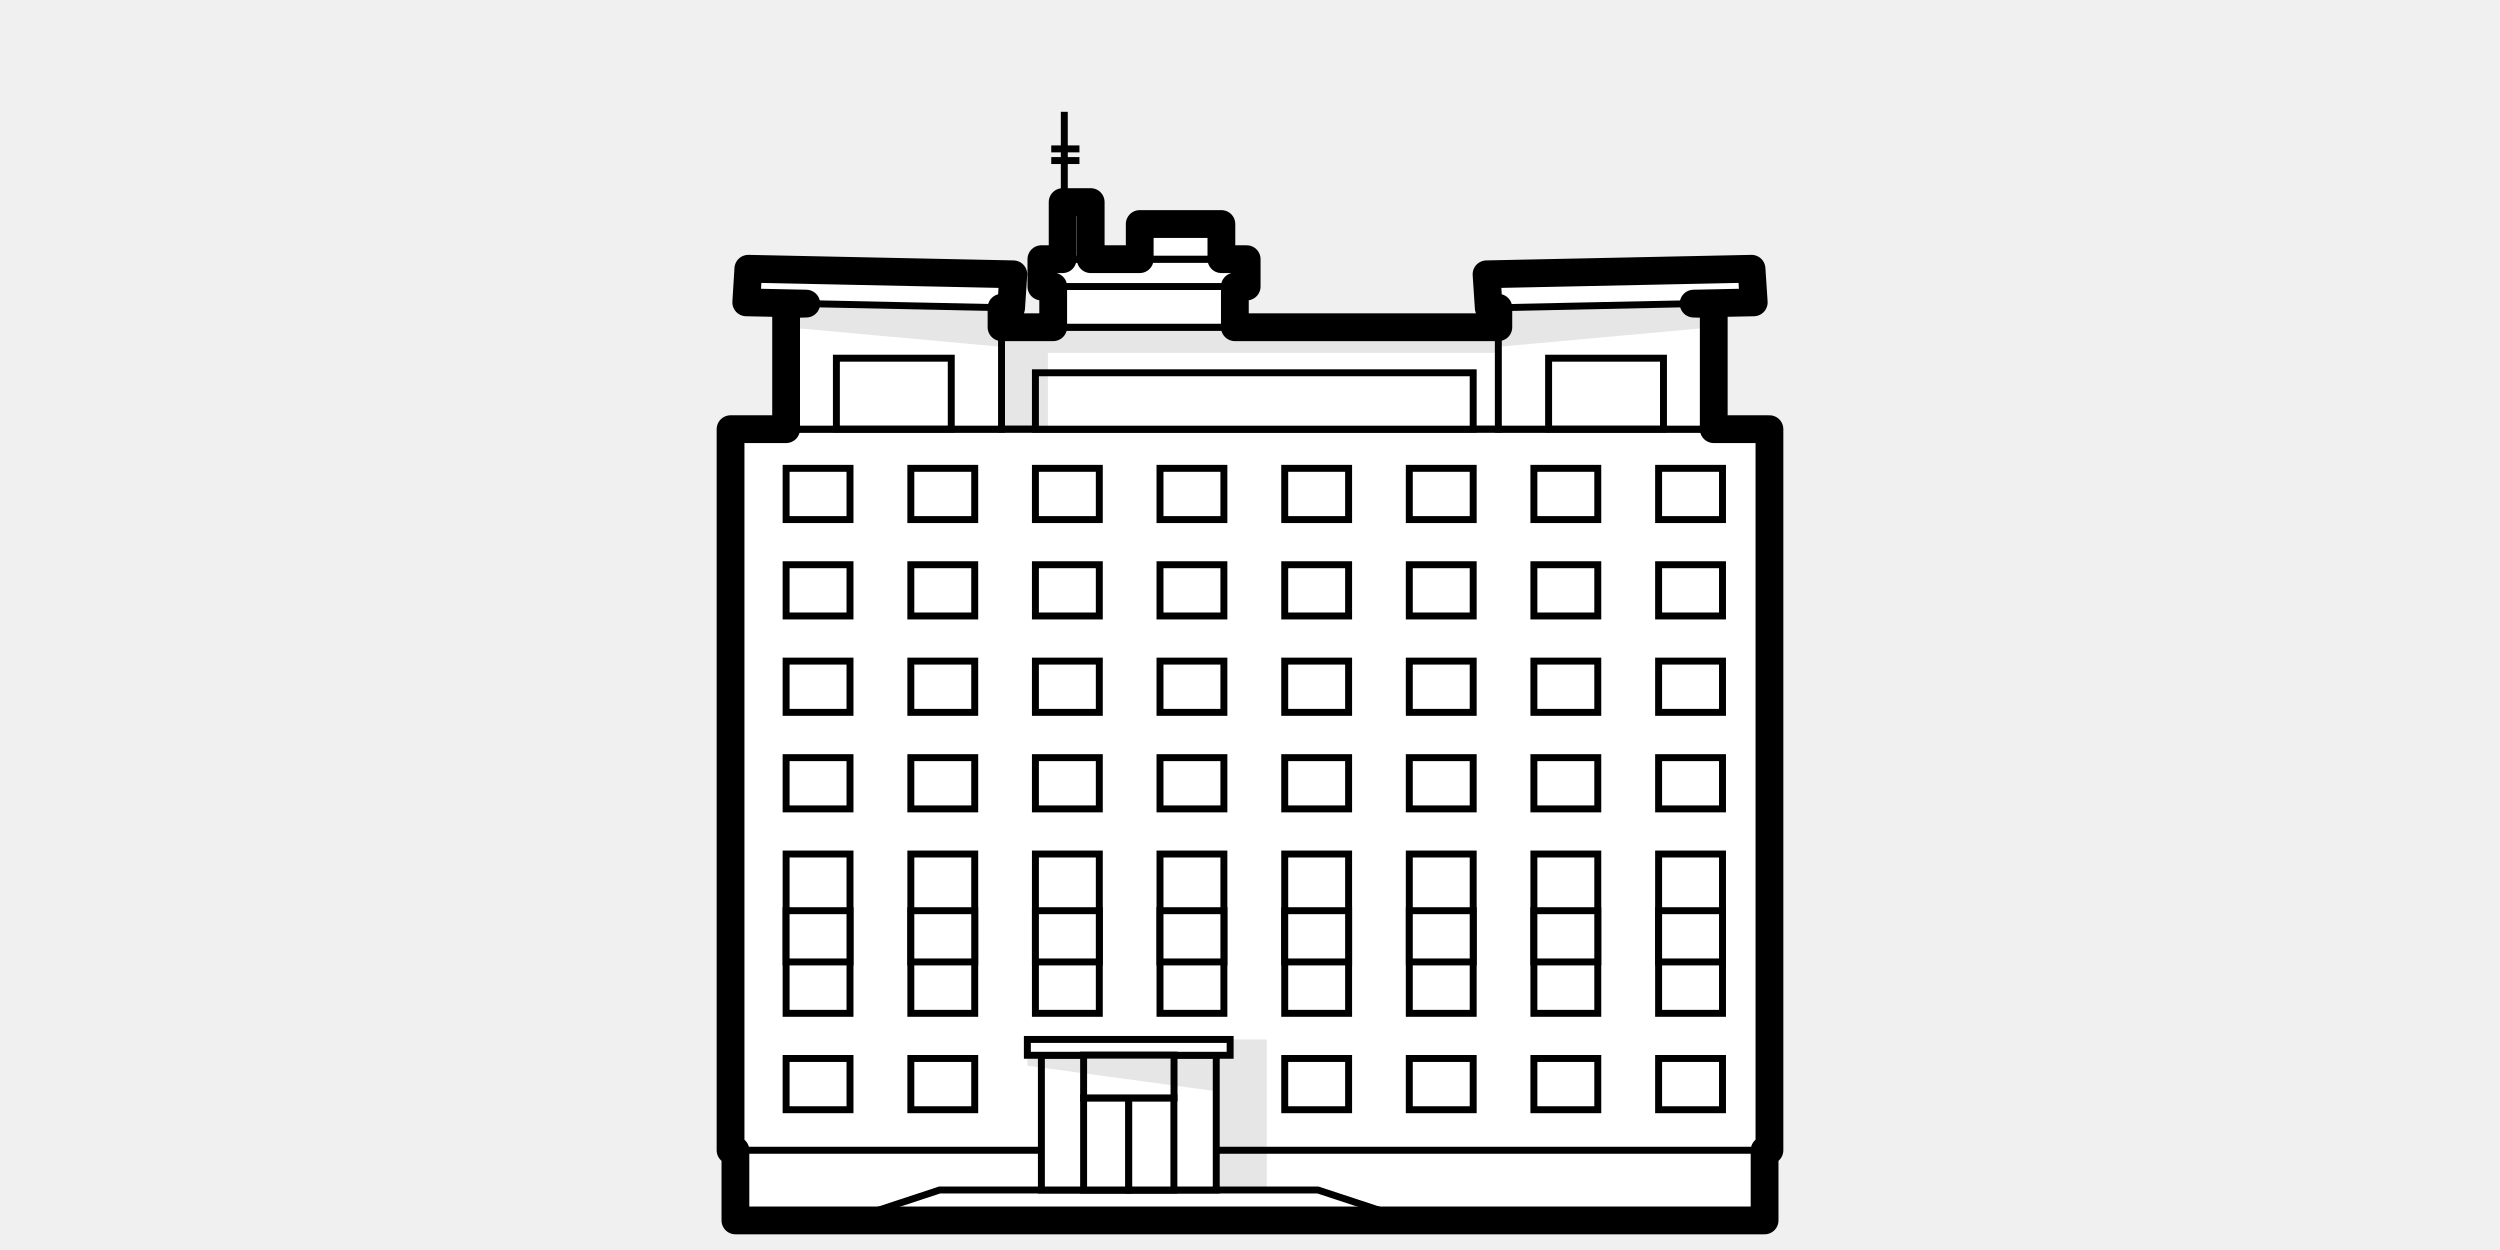
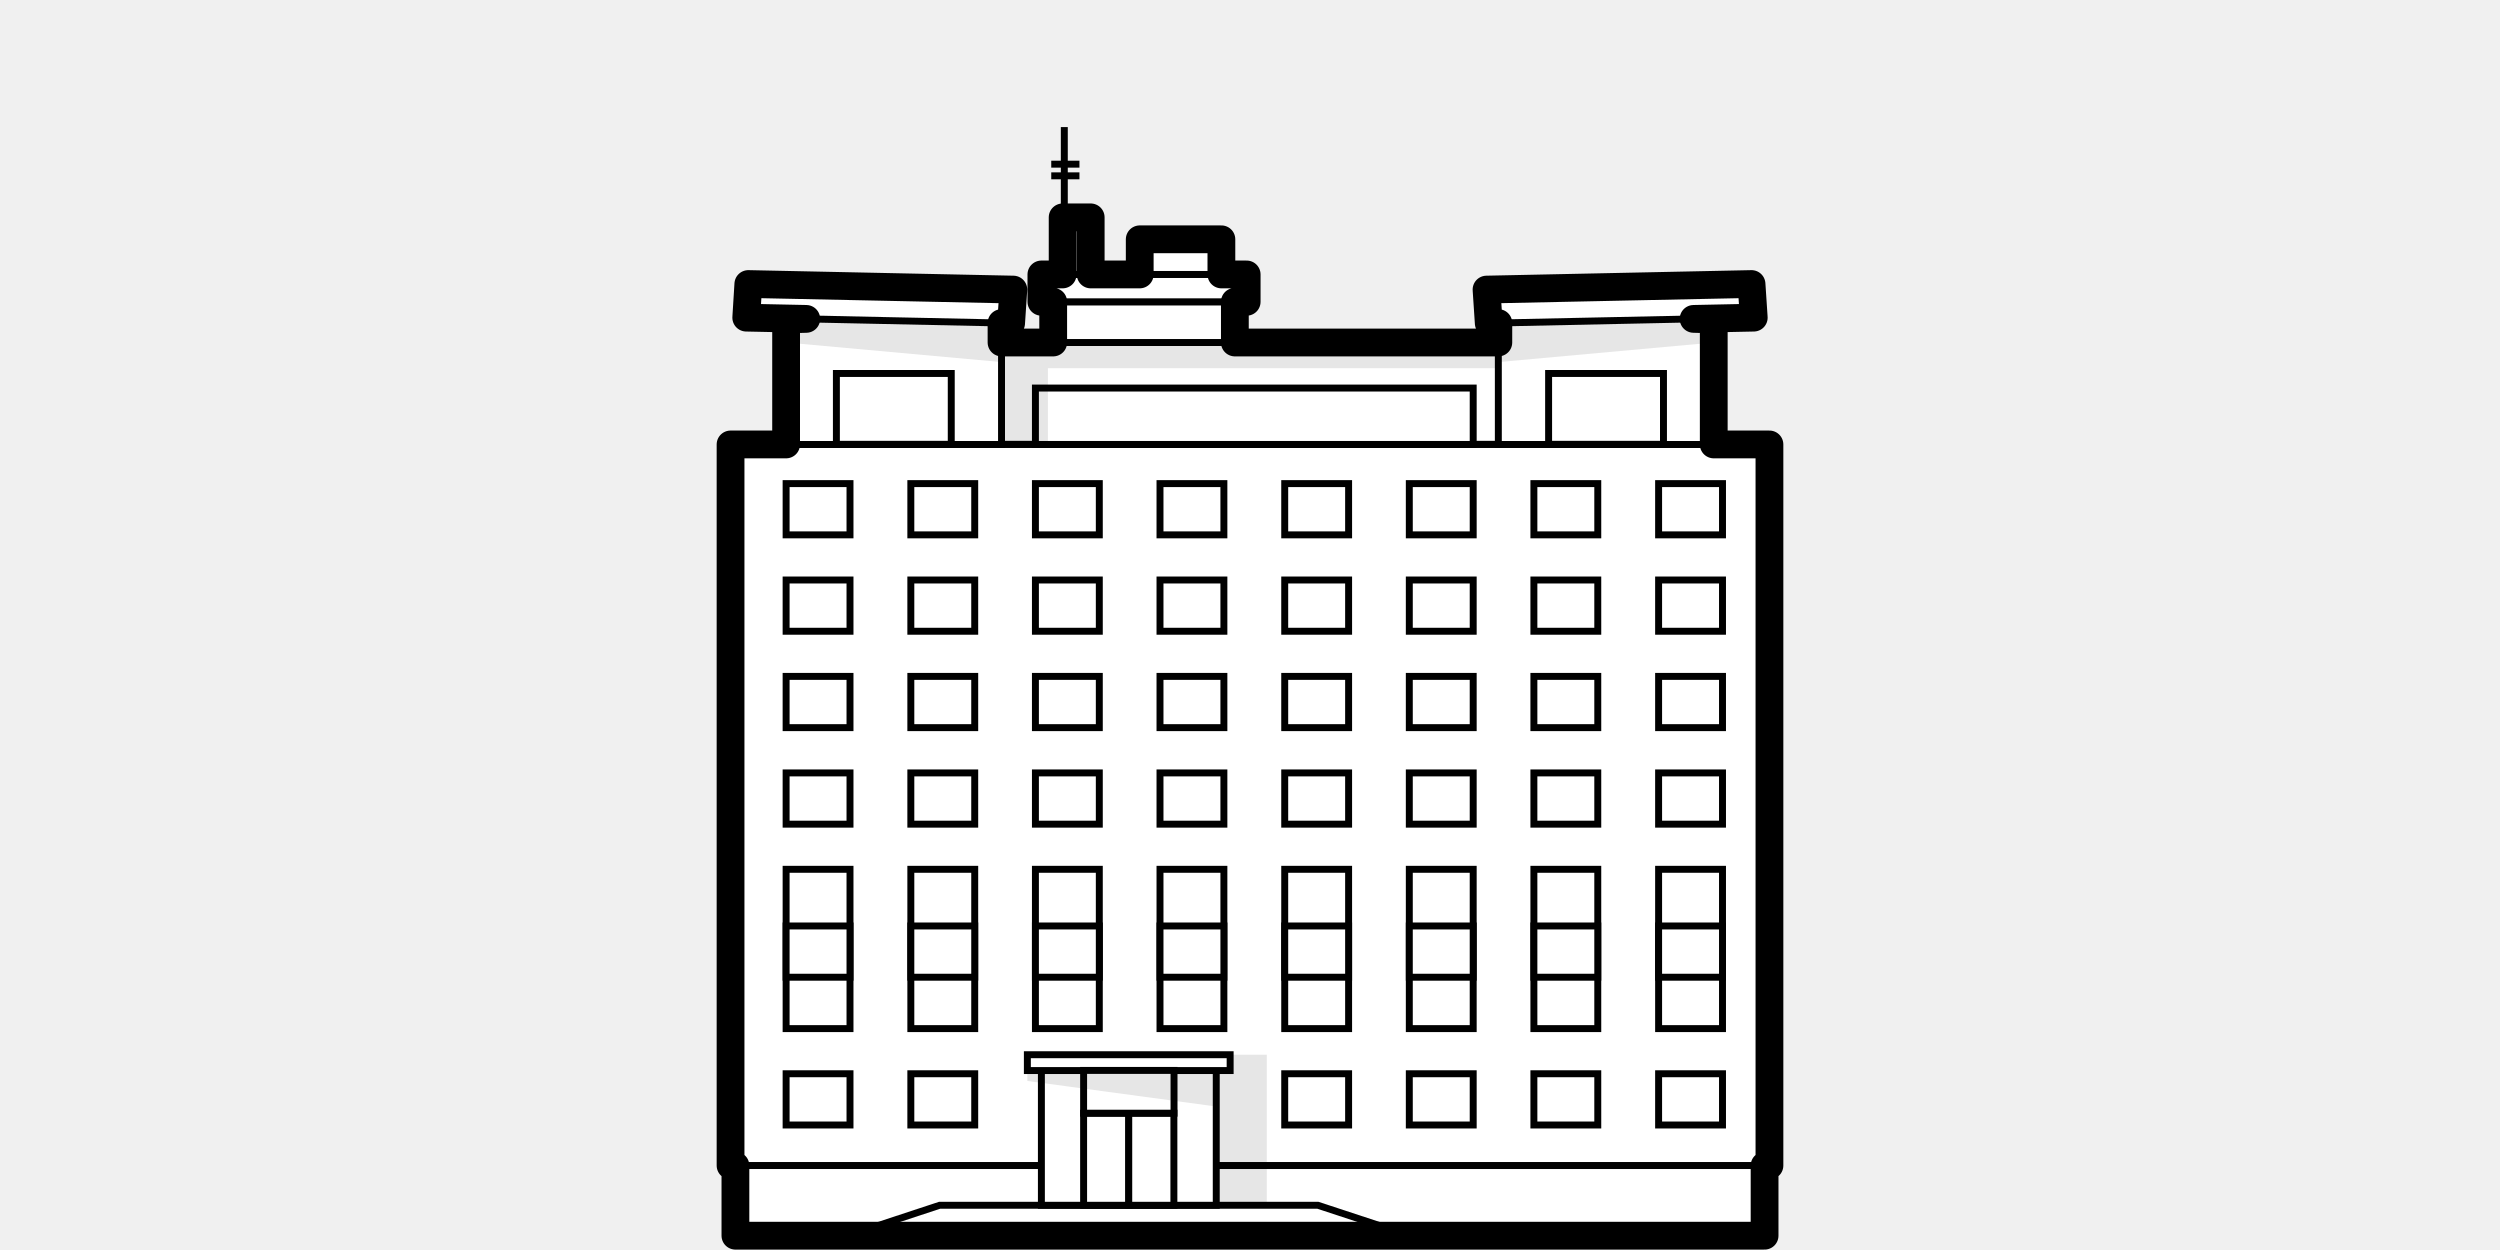
<svg xmlns="http://www.w3.org/2000/svg" viewBox="0 0 180 90">
-   <g id="outlines">
-     <g>
+   <g transform="translate(0 1.1)">
+     <g id="outlines">
      <g>
-         <rect x="52.6" y="30.9" width="74.81" height="51.93" fill="#fff" stroke="#000" stroke-miterlimit="10" stroke-width=".5" />
-         <rect x="72.11" y="23.56" width="35.78" height="7.33" fill="#fff" stroke="#000" stroke-miterlimit="10" stroke-width=".5" />
-         <polygon points="72.11 21.48 56.6 21.9 56.6 30.9 72.11 30.9 72.11 21.48" fill="#fff" stroke="#000" stroke-miterlimit="10" stroke-width=".5" />
-         <polygon points="72.8 22.17 53.73 21.77 53.88 19.35 72.96 19.75 72.8 22.17" fill="#fff" stroke="#000" stroke-miterlimit="10" stroke-width=".5" />
-         <polygon points="107.88 21.48 123.39 21.9 123.39 30.9 107.88 30.9 107.88 21.48" fill="#fff" stroke="#000" stroke-miterlimit="10" stroke-width=".5" />
-         <polygon points="107.19 22.17 126.27 21.77 126.11 19.35 107.03 19.75 107.19 22.17" fill="#fff" stroke="#000" stroke-miterlimit="10" stroke-width=".5" />
-         <rect x="75.83" y="20.63" width="13.07" height="2.93" fill="#fff" stroke="#000" stroke-miterlimit="10" stroke-width=".5" />
-         <rect x="74.98" y="18.66" width="14.78" height="1.97" fill="#fff" stroke="#000" stroke-miterlimit="10" stroke-width=".5" />
-         <rect x="76.51" y="14.55" width="2.02" height="4.11" fill="#fff" stroke="#000" stroke-miterlimit="10" stroke-width=".5" />
-         <line x1="76.63" y1="8.05" x2="76.63" y2="18.66" fill="#fff" stroke="#000" stroke-miterlimit="10" stroke-width=".5" />
-         <rect x="82.06" y="16.13" width="5.88" height="2.53" fill="#fff" stroke="#000" stroke-miterlimit="10" stroke-width=".5" />
-         <line x1="75.69" y1="10.72" x2="77.72" y2="10.72" fill="#fff" stroke="#000" stroke-miterlimit="10" stroke-width=".5" />
-         <line x1="75.69" y1="11.56" x2="77.72" y2="11.56" fill="#fff" stroke="#000" stroke-miterlimit="10" stroke-width=".5" />
-         <rect x="60.22" y="25.79" width="8.27" height="5.1" fill="#fff" stroke="#000" stroke-miterlimit="10" stroke-width=".5" />
-         <rect x="111.5" y="25.79" width="8.27" height="5.1" fill="#fff" stroke="#000" stroke-miterlimit="10" stroke-width=".5" />
-         <rect x="52.95" y="82.82" width="74.11" height="5.05" fill="#fff" stroke="#000" stroke-miterlimit="10" stroke-width=".5" />
-         <polygon points="94.89 85.68 67.65 85.68 61.01 87.87 101.54 87.87 94.89 85.68" fill="#fff" stroke="#000" stroke-miterlimit="10" stroke-width=".5" />
-         <rect x="74.98" y="75.97" width="12.59" height="9.71" fill="#fff" stroke="#000" stroke-miterlimit="10" stroke-width=".5" />
-         <rect x="73.97" y="74.84" width="14.6" height="1.14" fill="#fff" stroke="#000" stroke-miterlimit="10" stroke-width=".5" />
        <g>
-           <rect x="56.6" y="61.49" width="4.6" height="11.47" fill="#fff" stroke="#000" stroke-miterlimit="10" stroke-width=".5" />
-           <rect x="65.58" y="61.49" width="4.6" height="11.47" fill="#fff" stroke="#000" stroke-miterlimit="10" stroke-width=".5" />
-           <rect x="74.55" y="61.49" width="4.6" height="11.47" fill="#fff" stroke="#000" stroke-miterlimit="10" stroke-width=".5" />
-           <rect x="83.52" y="61.49" width="4.6" height="11.47" fill="#fff" stroke="#000" stroke-miterlimit="10" stroke-width=".5" />
-           <rect x="92.5" y="61.49" width="4.6" height="11.47" fill="#fff" stroke="#000" stroke-miterlimit="10" stroke-width=".5" />
-           <rect x="101.47" y="61.49" width="4.6" height="11.47" fill="#fff" stroke="#000" stroke-miterlimit="10" stroke-width=".5" />
-           <rect x="110.44" y="61.49" width="4.6" height="11.47" fill="#fff" stroke="#000" stroke-miterlimit="10" stroke-width=".5" />
-           <rect x="119.42" y="61.49" width="4.6" height="11.47" fill="#fff" stroke="#000" stroke-miterlimit="10" stroke-width=".5" />
+           <rect x="52.6" y="30.9" width="74.81" height="51.93" fill="#fff" stroke="#000" stroke-miterlimit="10" stroke-width=".5" />
+           <rect x="72.11" y="23.56" width="35.78" height="7.33" fill="#fff" stroke="#000" stroke-miterlimit="10" stroke-width=".5" />
+           <polygon points="72.11 21.48 56.6 21.9 56.6 30.9 72.11 30.9 72.11 21.48" fill="#fff" stroke="#000" stroke-miterlimit="10" stroke-width=".5" />
+           <polygon points="72.8 22.17 53.73 21.77 53.88 19.35 72.96 19.75 72.8 22.17" fill="#fff" stroke="#000" stroke-miterlimit="10" stroke-width=".5" />
+           <polygon points="107.88 21.48 123.39 21.9 123.39 30.9 107.88 30.9 107.88 21.48" fill="#fff" stroke="#000" stroke-miterlimit="10" stroke-width=".5" />
+           <polygon points="107.19 22.17 126.27 21.77 126.11 19.35 107.03 19.75 107.19 22.17" fill="#fff" stroke="#000" stroke-miterlimit="10" stroke-width=".5" />
+           <rect x="75.83" y="20.63" width="13.07" height="2.93" fill="#fff" stroke="#000" stroke-miterlimit="10" stroke-width=".5" />
+           <rect x="74.98" y="18.66" width="14.78" height="1.97" fill="#fff" stroke="#000" stroke-miterlimit="10" stroke-width=".5" />
+           <rect x="76.51" y="14.55" width="2.02" height="4.11" fill="#fff" stroke="#000" stroke-miterlimit="10" stroke-width=".5" />
+           <line x1="76.63" y1="8.05" x2="76.63" y2="18.66" fill="#fff" stroke="#000" stroke-miterlimit="10" stroke-width=".5" />
+           <rect x="82.06" y="16.13" width="5.88" height="2.53" fill="#fff" stroke="#000" stroke-miterlimit="10" stroke-width=".5" />
+           <line x1="75.69" y1="10.72" x2="77.72" y2="10.72" fill="#fff" stroke="#000" stroke-miterlimit="10" stroke-width=".5" />
+           <line x1="75.69" y1="11.56" x2="77.72" y2="11.56" fill="#fff" stroke="#000" stroke-miterlimit="10" stroke-width=".5" />
+           <rect x="60.22" y="25.79" width="8.27" height="5.1" fill="#fff" stroke="#000" stroke-miterlimit="10" stroke-width=".5" />
+           <rect x="111.5" y="25.79" width="8.27" height="5.1" fill="#fff" stroke="#000" stroke-miterlimit="10" stroke-width=".5" />
+           <rect x="52.95" y="82.82" width="74.11" height="5.05" fill="#fff" stroke="#000" stroke-miterlimit="10" stroke-width=".5" />
+           <polygon points="94.89 85.68 67.65 85.68 61.01 87.87 101.54 87.87 94.89 85.68" fill="#fff" stroke="#000" stroke-miterlimit="10" stroke-width=".5" />
+           <rect x="74.98" y="75.97" width="12.59" height="9.71" fill="#fff" stroke="#000" stroke-miterlimit="10" stroke-width=".5" />
+           <rect x="73.97" y="74.84" width="14.6" height="1.14" fill="#fff" stroke="#000" stroke-miterlimit="10" stroke-width=".5" />
+           <g>
+             <rect x="56.6" y="61.49" width="4.6" height="11.47" fill="#fff" stroke="#000" stroke-miterlimit="10" stroke-width=".5" />
+             <rect x="65.58" y="61.49" width="4.6" height="11.47" fill="#fff" stroke="#000" stroke-miterlimit="10" stroke-width=".5" />
+             <rect x="74.55" y="61.49" width="4.6" height="11.47" fill="#fff" stroke="#000" stroke-miterlimit="10" stroke-width=".5" />
+             <rect x="83.52" y="61.49" width="4.6" height="11.47" fill="#fff" stroke="#000" stroke-miterlimit="10" stroke-width=".5" />
+             <rect x="92.5" y="61.49" width="4.6" height="11.47" fill="#fff" stroke="#000" stroke-miterlimit="10" stroke-width=".5" />
+             <rect x="101.47" y="61.49" width="4.6" height="11.47" fill="#fff" stroke="#000" stroke-miterlimit="10" stroke-width=".5" />
+             <rect x="110.44" y="61.49" width="4.6" height="11.47" fill="#fff" stroke="#000" stroke-miterlimit="10" stroke-width=".5" />
+             <rect x="119.42" y="61.49" width="4.6" height="11.47" fill="#fff" stroke="#000" stroke-miterlimit="10" stroke-width=".5" />
+           </g>
+           <g>
+             <rect x="56.6" y="54.55" width="4.6" height="3.69" fill="#fff" stroke="#000" stroke-miterlimit="10" stroke-width=".5" />
+             <rect x="65.58" y="54.55" width="4.6" height="3.69" fill="#fff" stroke="#000" stroke-miterlimit="10" stroke-width=".5" />
+             <rect x="74.55" y="54.55" width="4.6" height="3.69" fill="#fff" stroke="#000" stroke-miterlimit="10" stroke-width=".5" />
+             <rect x="83.52" y="54.55" width="4.6" height="3.69" fill="#fff" stroke="#000" stroke-miterlimit="10" stroke-width=".5" />
+             <rect x="92.5" y="54.55" width="4.6" height="3.69" fill="#fff" stroke="#000" stroke-miterlimit="10" stroke-width=".5" />
+             <rect x="101.47" y="54.55" width="4.6" height="3.69" fill="#fff" stroke="#000" stroke-miterlimit="10" stroke-width=".5" />
+             <rect x="110.44" y="54.55" width="4.6" height="3.69" fill="#fff" stroke="#000" stroke-miterlimit="10" stroke-width=".5" />
+             <rect x="119.42" y="54.55" width="4.6" height="3.69" fill="#fff" stroke="#000" stroke-miterlimit="10" stroke-width=".5" />
+           </g>
+           <g>
+             <rect x="56.6" y="65.57" width="4.6" height="3.69" fill="#fff" stroke="#000" stroke-miterlimit="10" stroke-width=".5" />
+             <rect x="65.58" y="65.57" width="4.6" height="3.69" fill="#fff" stroke="#000" stroke-miterlimit="10" stroke-width=".5" />
+             <rect x="74.55" y="65.57" width="4.6" height="3.69" fill="#fff" stroke="#000" stroke-miterlimit="10" stroke-width=".5" />
+             <rect x="83.52" y="65.57" width="4.6" height="3.69" fill="#fff" stroke="#000" stroke-miterlimit="10" stroke-width=".5" />
+             <rect x="92.5" y="65.57" width="4.6" height="3.69" fill="#fff" stroke="#000" stroke-miterlimit="10" stroke-width=".5" />
+             <rect x="101.47" y="65.57" width="4.6" height="3.69" fill="#fff" stroke="#000" stroke-miterlimit="10" stroke-width=".5" />
+             <rect x="110.44" y="65.57" width="4.6" height="3.69" fill="#fff" stroke="#000" stroke-miterlimit="10" stroke-width=".5" />
+             <rect x="119.42" y="65.57" width="4.6" height="3.69" fill="#fff" stroke="#000" stroke-miterlimit="10" stroke-width=".5" />
+           </g>
+           <g>
+             <rect x="56.6" y="76.21" width="4.6" height="3.69" fill="#fff" stroke="#000" stroke-miterlimit="10" stroke-width=".5" />
+             <rect x="65.58" y="76.21" width="4.6" height="3.69" fill="#fff" stroke="#000" stroke-miterlimit="10" stroke-width=".5" />
+             <rect x="92.5" y="76.21" width="4.6" height="3.69" fill="#fff" stroke="#000" stroke-miterlimit="10" stroke-width=".5" />
+             <rect x="101.47" y="76.21" width="4.6" height="3.69" fill="#fff" stroke="#000" stroke-miterlimit="10" stroke-width=".5" />
+             <rect x="110.44" y="76.21" width="4.6" height="3.69" fill="#fff" stroke="#000" stroke-miterlimit="10" stroke-width=".5" />
+             <rect x="119.42" y="76.21" width="4.6" height="3.69" fill="#fff" stroke="#000" stroke-miterlimit="10" stroke-width=".5" />
+           </g>
+           <g>
+             <rect x="56.6" y="47.6" width="4.6" height="3.69" fill="#fff" stroke="#000" stroke-miterlimit="10" stroke-width=".5" />
+             <rect x="65.58" y="47.6" width="4.6" height="3.69" fill="#fff" stroke="#000" stroke-miterlimit="10" stroke-width=".5" />
+             <rect x="74.55" y="47.6" width="4.6" height="3.69" fill="#fff" stroke="#000" stroke-miterlimit="10" stroke-width=".5" />
+             <rect x="83.52" y="47.6" width="4.6" height="3.69" fill="#fff" stroke="#000" stroke-miterlimit="10" stroke-width=".5" />
+             <rect x="92.5" y="47.6" width="4.6" height="3.69" fill="#fff" stroke="#000" stroke-miterlimit="10" stroke-width=".5" />
+             <rect x="101.47" y="47.6" width="4.6" height="3.69" fill="#fff" stroke="#000" stroke-miterlimit="10" stroke-width=".5" />
+             <rect x="110.44" y="47.6" width="4.6" height="3.69" fill="#fff" stroke="#000" stroke-miterlimit="10" stroke-width=".5" />
+             <rect x="119.42" y="47.6" width="4.6" height="3.69" fill="#fff" stroke="#000" stroke-miterlimit="10" stroke-width=".5" />
+           </g>
+           <g>
+             <rect x="56.6" y="40.66" width="4.6" height="3.69" fill="#fff" stroke="#000" stroke-miterlimit="10" stroke-width=".5" />
+             <rect x="65.58" y="40.66" width="4.6" height="3.69" fill="#fff" stroke="#000" stroke-miterlimit="10" stroke-width=".5" />
+             <rect x="74.55" y="40.66" width="4.6" height="3.69" fill="#fff" stroke="#000" stroke-miterlimit="10" stroke-width=".5" />
+             <rect x="83.52" y="40.66" width="4.6" height="3.69" fill="#fff" stroke="#000" stroke-miterlimit="10" stroke-width=".5" />
+             <rect x="92.5" y="40.66" width="4.6" height="3.69" fill="#fff" stroke="#000" stroke-miterlimit="10" stroke-width=".5" />
+             <rect x="101.47" y="40.66" width="4.6" height="3.69" fill="#fff" stroke="#000" stroke-miterlimit="10" stroke-width=".5" />
+             <rect x="110.44" y="40.66" width="4.6" height="3.69" fill="#fff" stroke="#000" stroke-miterlimit="10" stroke-width=".5" />
+             <rect x="119.42" y="40.66" width="4.6" height="3.69" fill="#fff" stroke="#000" stroke-miterlimit="10" stroke-width=".5" />
+           </g>
+           <g>
+             <rect x="56.6" y="33.72" width="4.6" height="3.69" fill="#fff" stroke="#000" stroke-miterlimit="10" stroke-width=".5" />
+             <rect x="65.58" y="33.72" width="4.6" height="3.69" fill="#fff" stroke="#000" stroke-miterlimit="10" stroke-width=".5" />
+             <rect x="74.55" y="33.72" width="4.6" height="3.69" fill="#fff" stroke="#000" stroke-miterlimit="10" stroke-width=".5" />
+             <rect x="83.52" y="33.72" width="4.6" height="3.69" fill="#fff" stroke="#000" stroke-miterlimit="10" stroke-width=".5" />
+             <rect x="92.5" y="33.72" width="4.6" height="3.69" fill="#fff" stroke="#000" stroke-miterlimit="10" stroke-width=".5" />
+             <rect x="101.47" y="33.72" width="4.6" height="3.69" fill="#fff" stroke="#000" stroke-miterlimit="10" stroke-width=".5" />
+             <rect x="110.44" y="33.72" width="4.6" height="3.69" fill="#fff" stroke="#000" stroke-miterlimit="10" stroke-width=".5" />
+             <rect x="119.42" y="33.72" width="4.6" height="3.69" fill="#fff" stroke="#000" stroke-miterlimit="10" stroke-width=".5" />
+           </g>
+           <rect x="74.55" y="26.84" width="31.52" height="4.06" fill="#fff" stroke="#000" stroke-miterlimit="10" stroke-width=".5" />
+           <rect x="78.02" y="79.05" width="3.25" height="6.63" fill="#fff" stroke="#000" stroke-miterlimit="10" stroke-width=".5" />
+           <rect x="81.27" y="79.05" width="3.25" height="6.63" fill="#fff" stroke="#000" stroke-miterlimit="10" stroke-width=".5" />
+           <rect x="78.02" y="75.97" width="6.51" height="3.08" fill="#fff" stroke="#000" stroke-miterlimit="10" stroke-width=".5" />
        </g>
-         <g>
-           <rect x="56.6" y="54.55" width="4.6" height="3.69" fill="#fff" stroke="#000" stroke-miterlimit="10" stroke-width=".5" />
-           <rect x="65.58" y="54.55" width="4.6" height="3.69" fill="#fff" stroke="#000" stroke-miterlimit="10" stroke-width=".5" />
-           <rect x="74.55" y="54.55" width="4.6" height="3.69" fill="#fff" stroke="#000" stroke-miterlimit="10" stroke-width=".5" />
-           <rect x="83.52" y="54.55" width="4.6" height="3.69" fill="#fff" stroke="#000" stroke-miterlimit="10" stroke-width=".5" />
-           <rect x="92.5" y="54.55" width="4.6" height="3.69" fill="#fff" stroke="#000" stroke-miterlimit="10" stroke-width=".5" />
-           <rect x="101.47" y="54.55" width="4.6" height="3.69" fill="#fff" stroke="#000" stroke-miterlimit="10" stroke-width=".5" />
-           <rect x="110.44" y="54.55" width="4.6" height="3.69" fill="#fff" stroke="#000" stroke-miterlimit="10" stroke-width=".5" />
-           <rect x="119.42" y="54.55" width="4.6" height="3.69" fill="#fff" stroke="#000" stroke-miterlimit="10" stroke-width=".5" />
-         </g>
-         <g>
-           <rect x="56.6" y="65.57" width="4.6" height="3.69" fill="#fff" stroke="#000" stroke-miterlimit="10" stroke-width=".5" />
-           <rect x="65.58" y="65.57" width="4.6" height="3.69" fill="#fff" stroke="#000" stroke-miterlimit="10" stroke-width=".5" />
-           <rect x="74.55" y="65.57" width="4.6" height="3.69" fill="#fff" stroke="#000" stroke-miterlimit="10" stroke-width=".5" />
-           <rect x="83.52" y="65.57" width="4.6" height="3.69" fill="#fff" stroke="#000" stroke-miterlimit="10" stroke-width=".5" />
-           <rect x="92.5" y="65.57" width="4.6" height="3.69" fill="#fff" stroke="#000" stroke-miterlimit="10" stroke-width=".5" />
-           <rect x="101.47" y="65.57" width="4.6" height="3.69" fill="#fff" stroke="#000" stroke-miterlimit="10" stroke-width=".5" />
-           <rect x="110.44" y="65.57" width="4.6" height="3.69" fill="#fff" stroke="#000" stroke-miterlimit="10" stroke-width=".5" />
-           <rect x="119.42" y="65.57" width="4.6" height="3.69" fill="#fff" stroke="#000" stroke-miterlimit="10" stroke-width=".5" />
-         </g>
-         <g>
-           <rect x="56.6" y="76.21" width="4.6" height="3.69" fill="#fff" stroke="#000" stroke-miterlimit="10" stroke-width=".5" />
-           <rect x="65.58" y="76.21" width="4.6" height="3.69" fill="#fff" stroke="#000" stroke-miterlimit="10" stroke-width=".5" />
-           <rect x="92.5" y="76.21" width="4.6" height="3.69" fill="#fff" stroke="#000" stroke-miterlimit="10" stroke-width=".5" />
-           <rect x="101.47" y="76.21" width="4.6" height="3.69" fill="#fff" stroke="#000" stroke-miterlimit="10" stroke-width=".5" />
-           <rect x="110.44" y="76.21" width="4.6" height="3.69" fill="#fff" stroke="#000" stroke-miterlimit="10" stroke-width=".5" />
-           <rect x="119.42" y="76.21" width="4.6" height="3.69" fill="#fff" stroke="#000" stroke-miterlimit="10" stroke-width=".5" />
-         </g>
-         <g>
-           <rect x="56.6" y="47.6" width="4.6" height="3.69" fill="#fff" stroke="#000" stroke-miterlimit="10" stroke-width=".5" />
-           <rect x="65.58" y="47.6" width="4.6" height="3.69" fill="#fff" stroke="#000" stroke-miterlimit="10" stroke-width=".5" />
-           <rect x="74.55" y="47.6" width="4.6" height="3.69" fill="#fff" stroke="#000" stroke-miterlimit="10" stroke-width=".5" />
-           <rect x="83.52" y="47.6" width="4.6" height="3.69" fill="#fff" stroke="#000" stroke-miterlimit="10" stroke-width=".5" />
-           <rect x="92.5" y="47.6" width="4.6" height="3.69" fill="#fff" stroke="#000" stroke-miterlimit="10" stroke-width=".5" />
-           <rect x="101.47" y="47.6" width="4.6" height="3.69" fill="#fff" stroke="#000" stroke-miterlimit="10" stroke-width=".5" />
-           <rect x="110.44" y="47.6" width="4.6" height="3.69" fill="#fff" stroke="#000" stroke-miterlimit="10" stroke-width=".5" />
-           <rect x="119.42" y="47.6" width="4.6" height="3.69" fill="#fff" stroke="#000" stroke-miterlimit="10" stroke-width=".5" />
-         </g>
-         <g>
-           <rect x="56.6" y="40.66" width="4.6" height="3.69" fill="#fff" stroke="#000" stroke-miterlimit="10" stroke-width=".5" />
-           <rect x="65.58" y="40.66" width="4.6" height="3.69" fill="#fff" stroke="#000" stroke-miterlimit="10" stroke-width=".5" />
-           <rect x="74.55" y="40.66" width="4.6" height="3.69" fill="#fff" stroke="#000" stroke-miterlimit="10" stroke-width=".5" />
-           <rect x="83.52" y="40.66" width="4.6" height="3.69" fill="#fff" stroke="#000" stroke-miterlimit="10" stroke-width=".5" />
-           <rect x="92.5" y="40.66" width="4.6" height="3.69" fill="#fff" stroke="#000" stroke-miterlimit="10" stroke-width=".5" />
-           <rect x="101.47" y="40.66" width="4.6" height="3.69" fill="#fff" stroke="#000" stroke-miterlimit="10" stroke-width=".5" />
-           <rect x="110.44" y="40.66" width="4.6" height="3.69" fill="#fff" stroke="#000" stroke-miterlimit="10" stroke-width=".5" />
-           <rect x="119.42" y="40.66" width="4.6" height="3.69" fill="#fff" stroke="#000" stroke-miterlimit="10" stroke-width=".5" />
-         </g>
-         <g>
-           <rect x="56.6" y="33.72" width="4.6" height="3.69" fill="#fff" stroke="#000" stroke-miterlimit="10" stroke-width=".5" />
-           <rect x="65.58" y="33.72" width="4.6" height="3.69" fill="#fff" stroke="#000" stroke-miterlimit="10" stroke-width=".5" />
-           <rect x="74.55" y="33.72" width="4.6" height="3.69" fill="#fff" stroke="#000" stroke-miterlimit="10" stroke-width=".5" />
-           <rect x="83.52" y="33.72" width="4.6" height="3.69" fill="#fff" stroke="#000" stroke-miterlimit="10" stroke-width=".5" />
-           <rect x="92.5" y="33.72" width="4.6" height="3.69" fill="#fff" stroke="#000" stroke-miterlimit="10" stroke-width=".5" />
-           <rect x="101.47" y="33.72" width="4.6" height="3.69" fill="#fff" stroke="#000" stroke-miterlimit="10" stroke-width=".5" />
-           <rect x="110.44" y="33.72" width="4.6" height="3.69" fill="#fff" stroke="#000" stroke-miterlimit="10" stroke-width=".5" />
-           <rect x="119.42" y="33.72" width="4.6" height="3.69" fill="#fff" stroke="#000" stroke-miterlimit="10" stroke-width=".5" />
-         </g>
-         <rect x="74.55" y="26.84" width="31.52" height="4.06" fill="#fff" stroke="#000" stroke-miterlimit="10" stroke-width=".5" />
-         <rect x="78.02" y="79.05" width="3.25" height="6.63" fill="#fff" stroke="#000" stroke-miterlimit="10" stroke-width=".5" />
-         <rect x="81.27" y="79.05" width="3.25" height="6.63" fill="#fff" stroke="#000" stroke-miterlimit="10" stroke-width=".5" />
-         <rect x="78.02" y="75.97" width="6.51" height="3.08" fill="#fff" stroke="#000" stroke-miterlimit="10" stroke-width=".5" />
+         <polygon points="123.39 30.9 123.39 21.9 121.94 21.86 126.27 21.77 126.11 19.35 107.03 19.75 107.19 22.17 107.88 22.16 107.88 23.56 88.91 23.56 88.91 20.63 89.76 20.63 89.76 18.66 87.94 18.66 87.94 16.13 82.06 16.13 82.06 18.66 78.53 18.66 78.53 14.55 76.51 14.55 76.51 18.66 74.98 18.66 74.98 20.63 75.83 20.63 75.83 23.56 72.11 23.56 72.11 22.16 72.8 22.17 72.96 19.75 53.88 19.35 53.73 21.77 58.05 21.86 56.6 21.9 56.6 30.9 52.6 30.9 52.6 82.82 52.95 82.82 52.95 87.87 61.01 87.87 101.54 87.87 127.05 87.87 127.05 82.82 127.4 82.82 127.4 30.9 123.39 30.9" fill="none" stroke="#000" stroke-linejoin="round" stroke-width="2" />
      </g>
-       <polygon points="123.39 30.9 123.39 21.9 121.94 21.86 126.27 21.77 126.11 19.35 107.03 19.75 107.19 22.17 107.88 22.16 107.88 23.56 88.91 23.56 88.91 20.63 89.76 20.63 89.76 18.66 87.94 18.66 87.94 16.13 82.06 16.13 82.06 18.66 78.53 18.66 78.53 14.55 76.51 14.55 76.51 18.66 74.98 18.66 74.98 20.63 75.83 20.63 75.83 23.56 72.11 23.56 72.11 22.16 72.8 22.17 72.96 19.75 53.88 19.35 53.73 21.77 58.05 21.86 56.6 21.9 56.6 30.9 52.6 30.9 52.6 82.82 52.95 82.82 52.95 87.87 61.01 87.87 101.54 87.87 127.05 87.87 127.05 82.82 127.4 82.82 127.4 30.9 123.39 30.9" fill="none" stroke="#000" stroke-linejoin="round" stroke-width="2" />
+     </g>
+     <g id="shadows">
+       <rect x="72.11" y="23.56" width="3.34" height="7.23" opacity=".1" />
+       <polygon points="56.6 21.9 56.6 23.56 72.11 24.97 72.11 22.1 56.6 21.9" opacity=".1" />
+       <polygon points="123.39 21.9 123.39 23.56 107.88 24.97 107.88 22.1 123.39 21.9" opacity=".1" />
+       <rect x="75.45" y="23.56" width="32.43" height="1.85" opacity=".1" />
+       <polygon points="87.57 78.57 73.97 76.73 73.97 75.81 87.57 75.81 87.57 78.57" opacity=".1" />
+       <polygon points="91.21 85.68 87.57 85.68 87.57 75.97 88.57 75.97 88.57 74.84 91.21 74.84 91.21 85.68" opacity=".1" />
    </g>
  </g>
-   <g id="shadows">
-     <rect x="72.11" y="23.56" width="3.34" height="7.23" opacity=".1" />
-     <polygon points="56.6 21.9 56.6 23.56 72.11 24.97 72.11 22.1 56.6 21.9" opacity=".1" />
-     <polygon points="123.39 21.9 123.39 23.56 107.88 24.97 107.88 22.1 123.39 21.9" opacity=".1" />
-     <rect x="75.45" y="23.56" width="32.43" height="1.85" opacity=".1" />
-     <polygon points="87.57 78.57 73.97 76.73 73.97 75.81 87.57 75.81 87.57 78.57" opacity=".1" />
-     <polygon points="91.21 85.68 87.57 85.68 87.57 75.97 88.57 75.97 88.57 74.84 91.21 74.84 91.21 85.68" opacity=".1" />
-   </g>
</svg>
